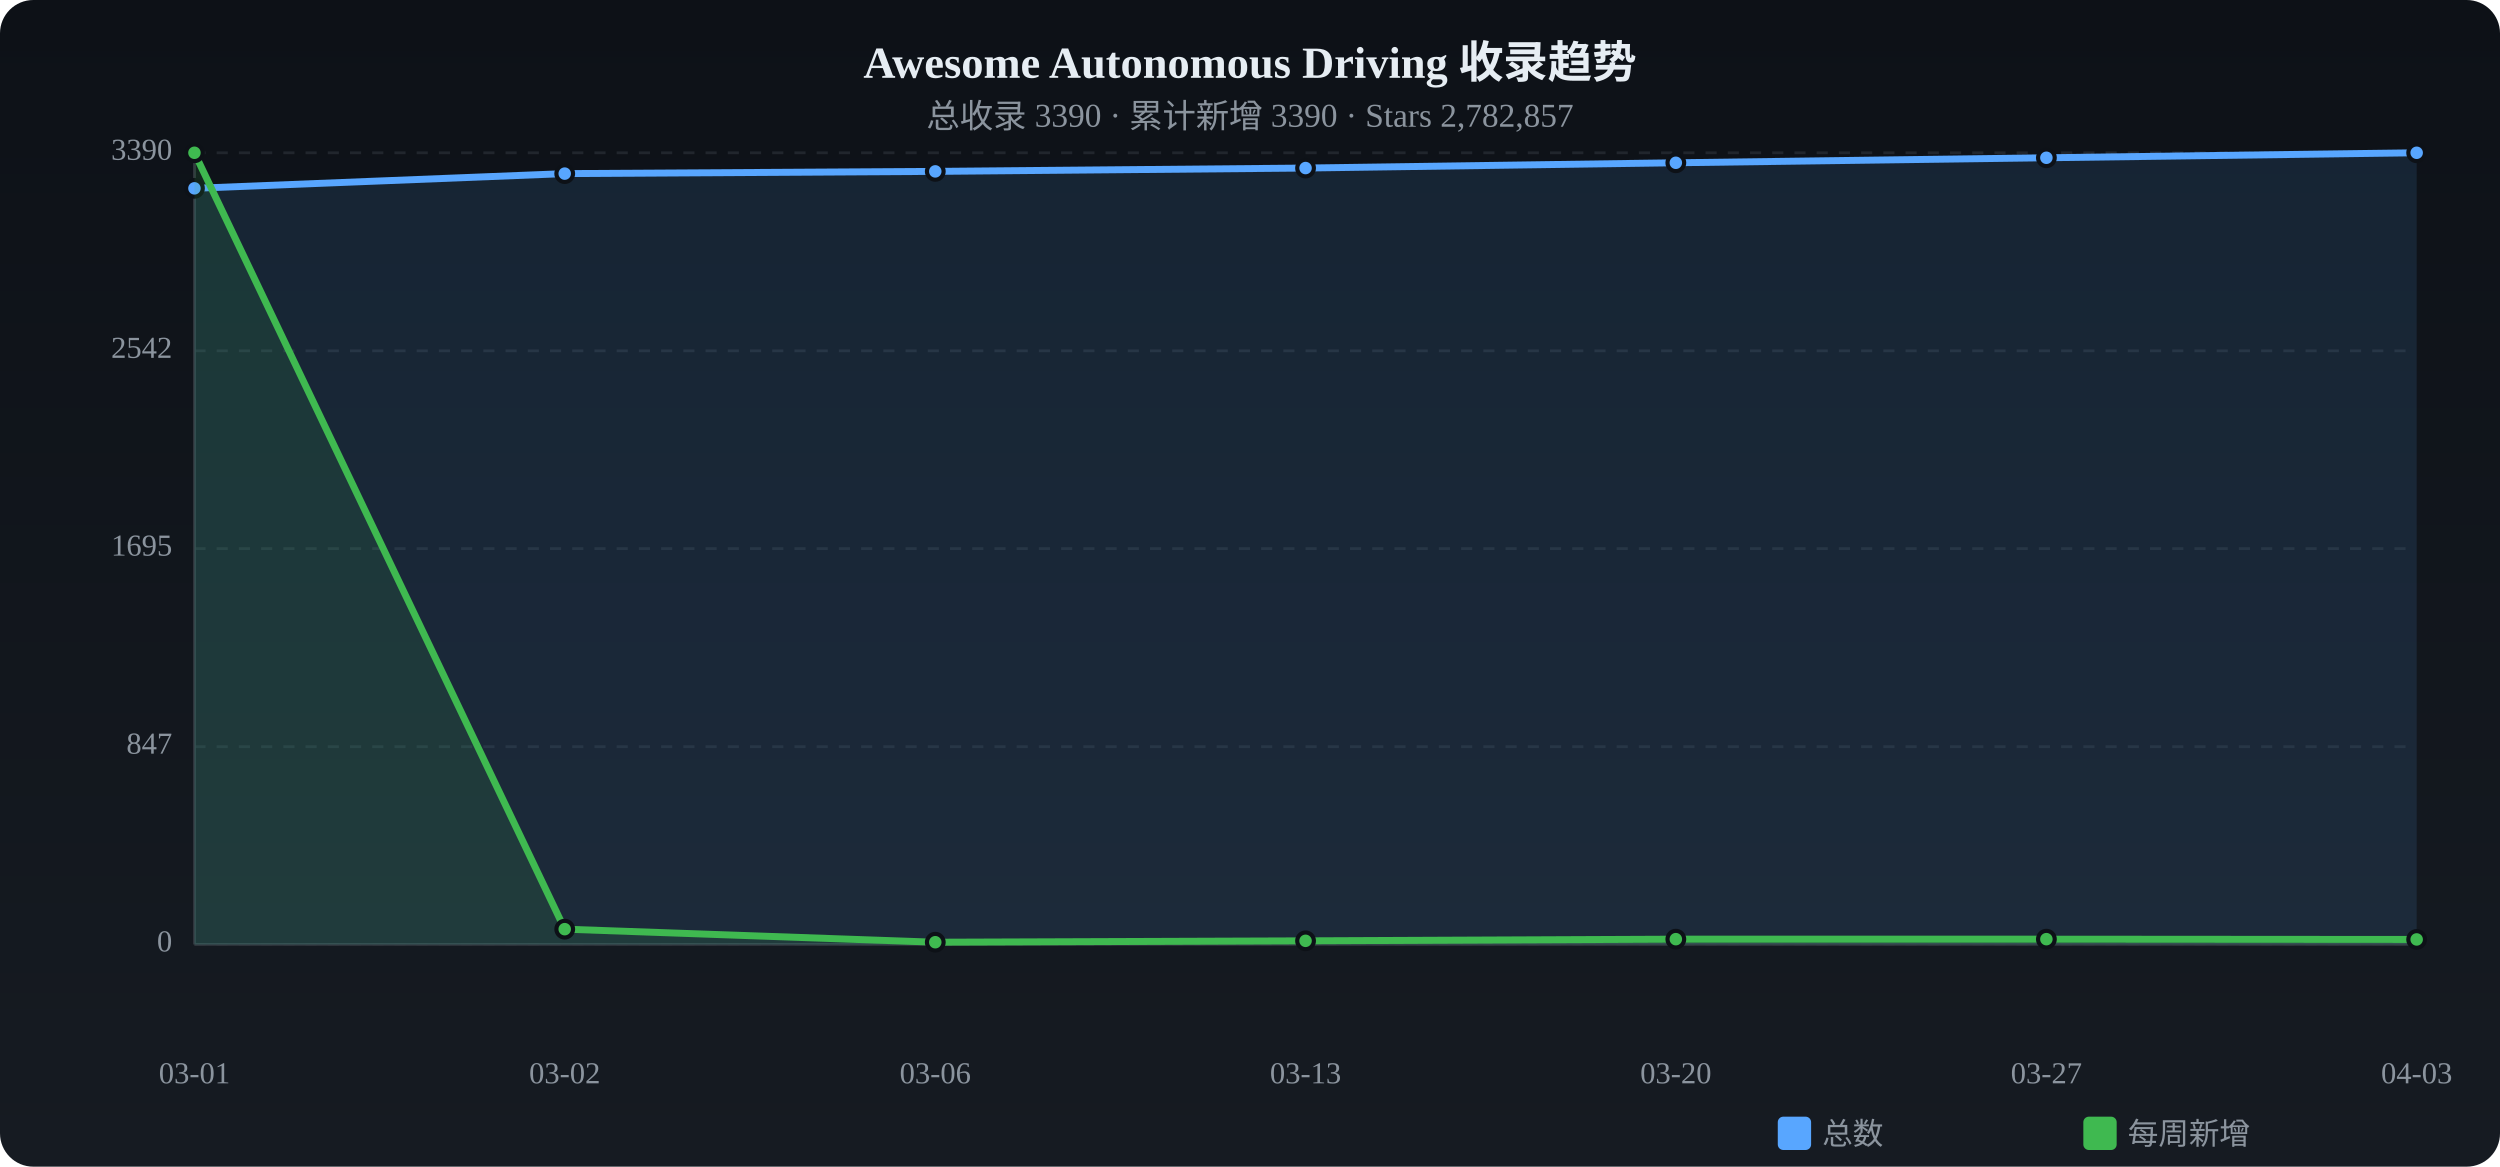
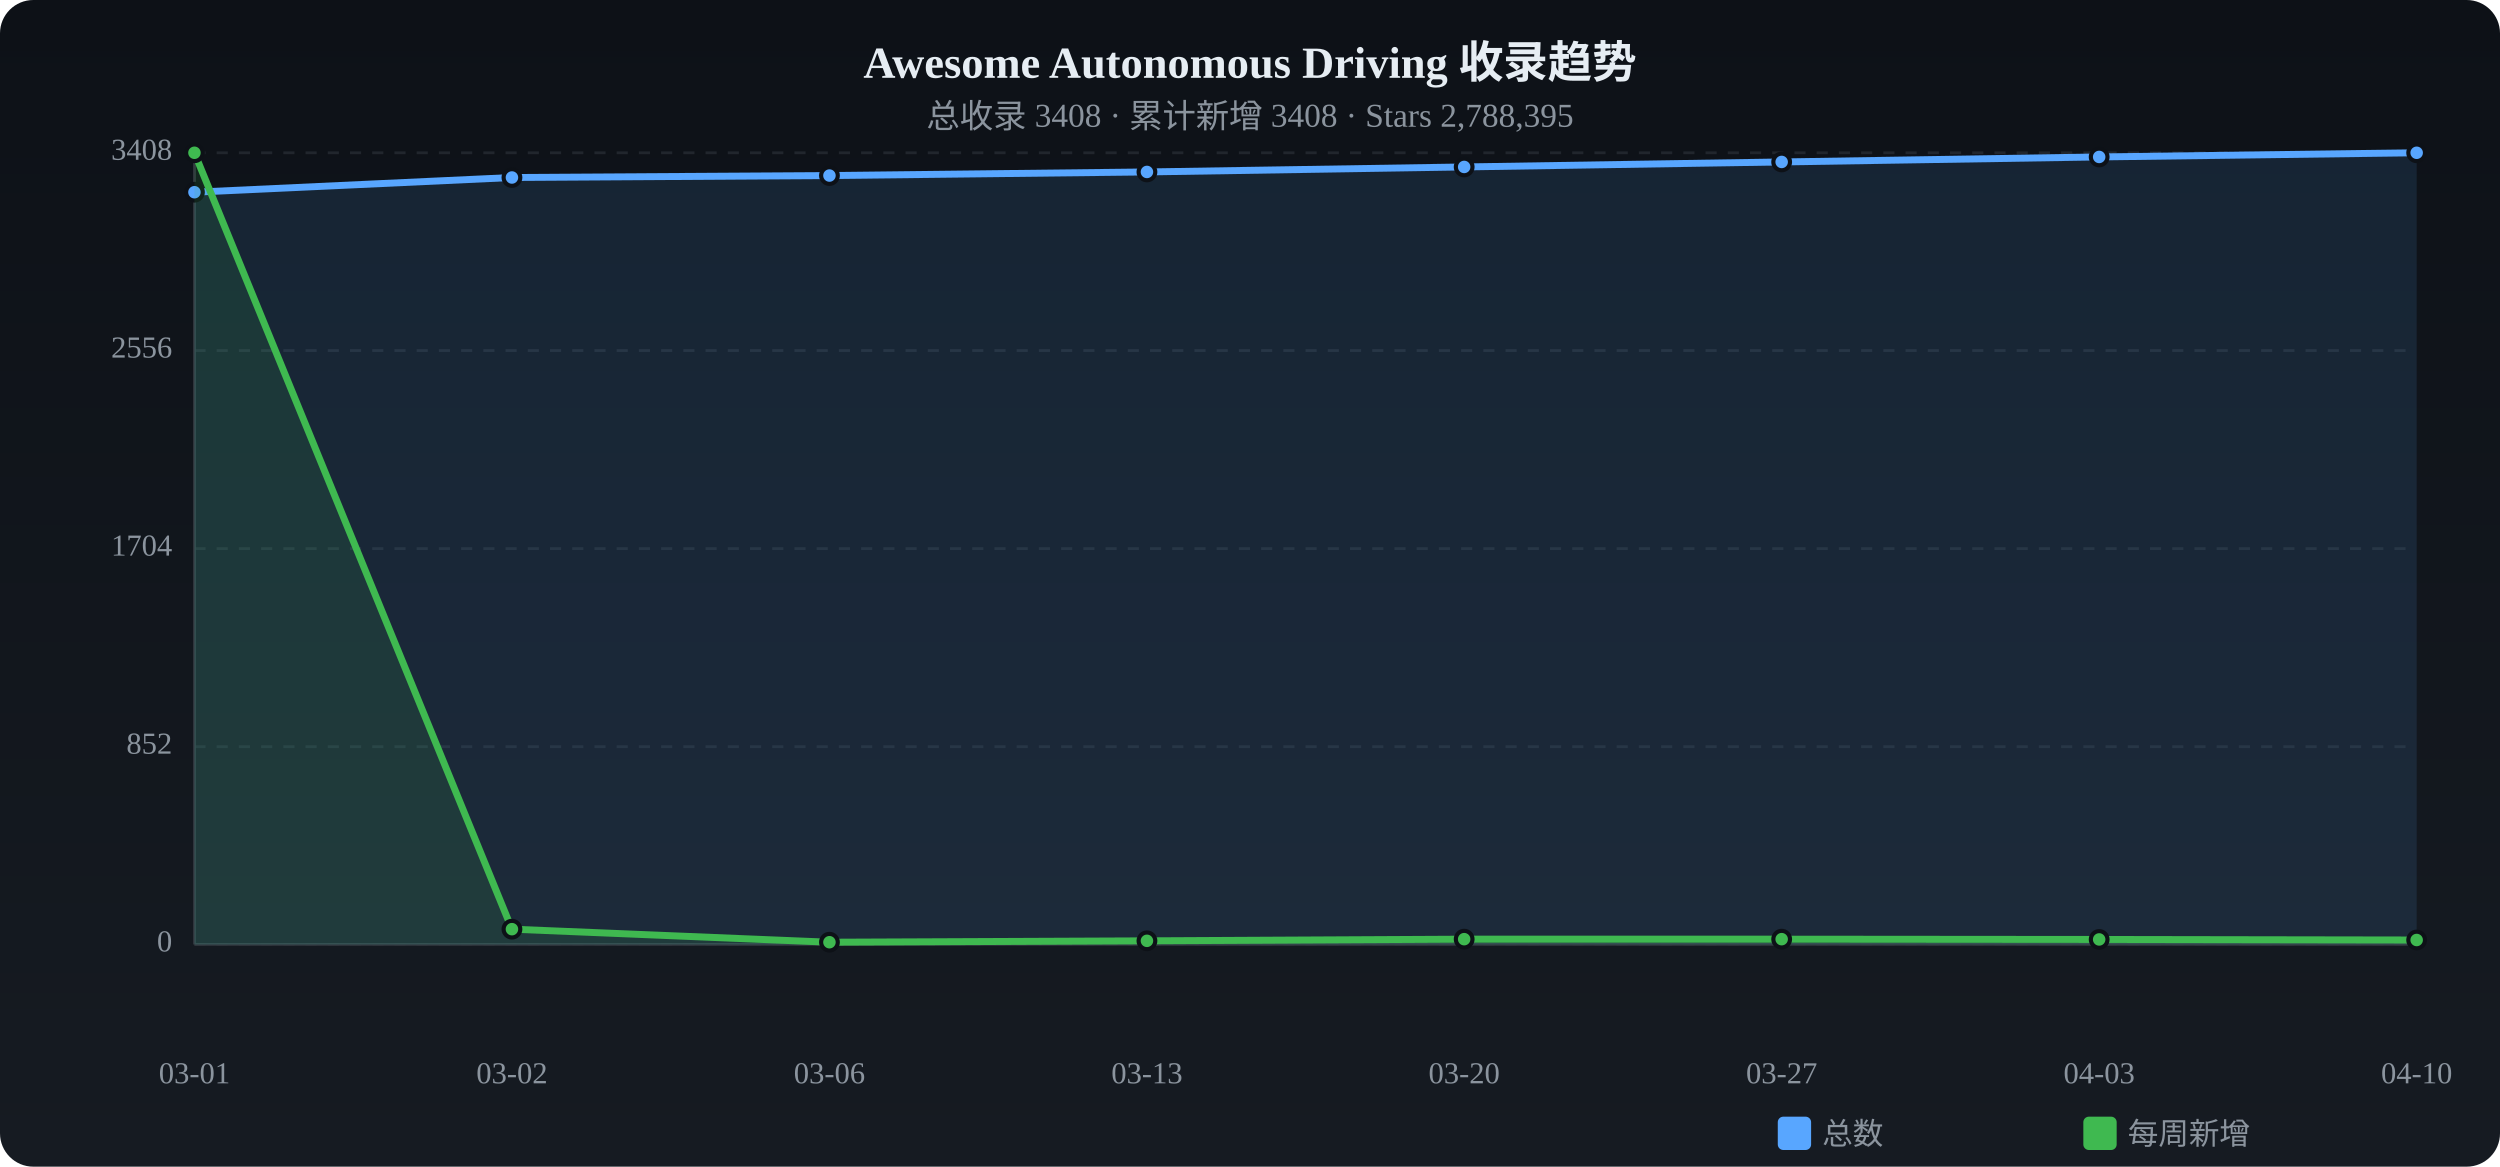
<svg xmlns="http://www.w3.org/2000/svg" viewBox="0 0 900 420" width="900" height="420">
  <defs>
    <linearGradient id="tbg" x1="0%" y1="0%" x2="0%" y2="100%">
      <stop offset="0%" stop-color="#0d1117" />
      <stop offset="100%" stop-color="#161b22" />
    </linearGradient>
  </defs>
  <rect width="900" height="420" rx="12" fill="url(#tbg)" />
  <text x="450.0" y="28" text-anchor="middle" fill="#e6edf3" font-size="16" font-weight="bold">Awesome Autonomous Driving 收录趋势</text>
-   <text x="450.0" y="46" text-anchor="middle" fill="#8b949e" font-size="12">总收录 3390 · 累计新增 3390 · Stars 2,782,857</text>
+   <text x="450.0" y="46" text-anchor="middle" fill="#8b949e" font-size="12">总收录 3408 · 累计新增 3408 · Stars 2,788,395</text>
  <text x="62" y="340.0" text-anchor="end" fill="#8b949e" font-size="11" dominant-baseline="middle">0</text>
  <line x1="70" y1="340.0" x2="870" y2="340.0" stroke="#21262d" stroke-dasharray="4 4" />
-   <text x="62" y="268.8" text-anchor="end" fill="#8b949e" font-size="11" dominant-baseline="middle">847</text>
+   <text x="62" y="268.8" text-anchor="end" fill="#8b949e" font-size="11" dominant-baseline="middle">852</text>
  <line x1="70" y1="268.8" x2="870" y2="268.8" stroke="#21262d" stroke-dasharray="4 4" />
-   <text x="62" y="197.5" text-anchor="end" fill="#8b949e" font-size="11" dominant-baseline="middle">1695</text>
+   <text x="62" y="197.5" text-anchor="end" fill="#8b949e" font-size="11" dominant-baseline="middle">1704</text>
  <line x1="70" y1="197.5" x2="870" y2="197.5" stroke="#21262d" stroke-dasharray="4 4" />
-   <text x="62" y="126.3" text-anchor="end" fill="#8b949e" font-size="11" dominant-baseline="middle">2542</text>
-   <line x1="70" y1="126.3" x2="870" y2="126.3" stroke="#21262d" stroke-dasharray="4 4" />
-   <text x="62" y="55.0" text-anchor="end" fill="#8b949e" font-size="11" dominant-baseline="middle">3390</text>
+   <text x="62" y="126.2" text-anchor="end" fill="#8b949e" font-size="11" dominant-baseline="middle">2556</text>
+   <line x1="70" y1="126.2" x2="870" y2="126.2" stroke="#21262d" stroke-dasharray="4 4" />
+   <text x="62" y="55.0" text-anchor="end" fill="#8b949e" font-size="11" dominant-baseline="middle">3408</text>
  <line x1="70" y1="55.0" x2="870" y2="55.0" stroke="#21262d" stroke-dasharray="4 4" />
  <line x1="70" y1="55" x2="70" y2="340" stroke="#30363d" />
  <line x1="70" y1="340" x2="870" y2="340" stroke="#30363d" />
-   <path d="M70.0,67.8 L203.3,62.5 L336.7,61.7 L470.0,60.5 L603.3,58.6 L736.7,56.8 L870.0,55.0 L870.0,340 L70.0,340 Z" fill="#58a6ff" opacity="0.12" />
-   <polyline points="70.0,67.8 203.3,62.5 336.7,61.7 470.0,60.5 603.3,58.6 736.7,56.8 870.0,55.0" fill="none" stroke="#58a6ff" stroke-width="2.5" stroke-linecap="round" stroke-linejoin="round" />
-   <circle cx="70.0" cy="67.8" r="3" fill="#58a6ff" stroke="#0d1117" stroke-width="1.5" />
-   <circle cx="203.3" cy="62.5" r="3" fill="#58a6ff" stroke="#0d1117" stroke-width="1.5" />
-   <circle cx="336.7" cy="61.7" r="3" fill="#58a6ff" stroke="#0d1117" stroke-width="1.5" />
-   <circle cx="470.0" cy="60.5" r="3" fill="#58a6ff" stroke="#0d1117" stroke-width="1.5" />
-   <circle cx="603.3" cy="58.6" r="3" fill="#58a6ff" stroke="#0d1117" stroke-width="1.5" />
-   <circle cx="736.7" cy="56.8" r="3" fill="#58a6ff" stroke="#0d1117" stroke-width="1.5" />
+   <path d="M70.0,69.2 L184.3,63.9 L298.6,63.2 L412.9,61.9 L527.1,60.1 L641.4,58.3 L755.7,56.5 L870.0,55.0 L870.0,340 L70.0,340 Z" fill="#58a6ff" opacity="0.12" />
+   <polyline points="70.0,69.2 184.3,63.9 298.6,63.2 412.9,61.9 527.1,60.1 641.4,58.3 755.7,56.5 870.0,55.0" fill="none" stroke="#58a6ff" stroke-width="2.5" stroke-linecap="round" stroke-linejoin="round" />
+   <circle cx="70.0" cy="69.2" r="3" fill="#58a6ff" stroke="#0d1117" stroke-width="1.5" />
+   <circle cx="184.3" cy="63.9" r="3" fill="#58a6ff" stroke="#0d1117" stroke-width="1.5" />
+   <circle cx="298.6" cy="63.2" r="3" fill="#58a6ff" stroke="#0d1117" stroke-width="1.5" />
+   <circle cx="412.9" cy="61.9" r="3" fill="#58a6ff" stroke="#0d1117" stroke-width="1.5" />
+   <circle cx="527.1" cy="60.1" r="3" fill="#58a6ff" stroke="#0d1117" stroke-width="1.5" />
+   <circle cx="641.4" cy="58.3" r="3" fill="#58a6ff" stroke="#0d1117" stroke-width="1.5" />
+   <circle cx="755.7" cy="56.5" r="3" fill="#58a6ff" stroke="#0d1117" stroke-width="1.5" />
  <circle cx="870.0" cy="55.0" r="3" fill="#58a6ff" stroke="#0d1117" stroke-width="1.5" />
-   <path d="M70.0,55.0 L203.3,334.5 L336.7,339.2 L470.0,338.7 L603.3,338.1 L736.7,338.1 L870.0,338.2 L870.0,340 L70.0,340 Z" fill="#3fb950" opacity="0.12" />
-   <polyline points="70.0,55.0 203.3,334.5 336.7,339.2 470.0,338.7 603.3,338.1 736.7,338.1 870.0,338.2" fill="none" stroke="#3fb950" stroke-width="2.5" stroke-linecap="round" stroke-linejoin="round" />
+   <path d="M70.0,55.0 L184.3,334.5 L298.6,339.2 L412.9,338.7 L527.1,338.1 L641.4,338.1 L755.7,338.2 L870.0,338.4 L870.0,340 L70.0,340 Z" fill="#3fb950" opacity="0.12" />
+   <polyline points="70.0,55.0 184.3,334.5 298.6,339.2 412.9,338.7 527.1,338.1 641.4,338.1 755.7,338.2 870.0,338.4" fill="none" stroke="#3fb950" stroke-width="2.5" stroke-linecap="round" stroke-linejoin="round" />
  <circle cx="70.0" cy="55.0" r="3" fill="#3fb950" stroke="#0d1117" stroke-width="1.5" />
-   <circle cx="203.3" cy="334.5" r="3" fill="#3fb950" stroke="#0d1117" stroke-width="1.5" />
-   <circle cx="336.7" cy="339.2" r="3" fill="#3fb950" stroke="#0d1117" stroke-width="1.5" />
-   <circle cx="470.0" cy="338.7" r="3" fill="#3fb950" stroke="#0d1117" stroke-width="1.5" />
-   <circle cx="603.3" cy="338.1" r="3" fill="#3fb950" stroke="#0d1117" stroke-width="1.5" />
-   <circle cx="736.7" cy="338.1" r="3" fill="#3fb950" stroke="#0d1117" stroke-width="1.5" />
-   <circle cx="870.0" cy="338.2" r="3" fill="#3fb950" stroke="#0d1117" stroke-width="1.5" />
+   <circle cx="184.3" cy="334.5" r="3" fill="#3fb950" stroke="#0d1117" stroke-width="1.5" />
+   <circle cx="298.6" cy="339.2" r="3" fill="#3fb950" stroke="#0d1117" stroke-width="1.5" />
+   <circle cx="412.9" cy="338.7" r="3" fill="#3fb950" stroke="#0d1117" stroke-width="1.5" />
+   <circle cx="527.1" cy="338.1" r="3" fill="#3fb950" stroke="#0d1117" stroke-width="1.5" />
+   <circle cx="641.4" cy="338.1" r="3" fill="#3fb950" stroke="#0d1117" stroke-width="1.5" />
+   <circle cx="755.7" cy="338.2" r="3" fill="#3fb950" stroke="#0d1117" stroke-width="1.5" />
+   <circle cx="870.0" cy="338.4" r="3" fill="#3fb950" stroke="#0d1117" stroke-width="1.5" />
  <text x="70.0" y="390" text-anchor="middle" fill="#8b949e" font-size="11">03-01</text>
-   <text x="203.3" y="390" text-anchor="middle" fill="#8b949e" font-size="11">03-02</text>
-   <text x="336.7" y="390" text-anchor="middle" fill="#8b949e" font-size="11">03-06</text>
-   <text x="470.0" y="390" text-anchor="middle" fill="#8b949e" font-size="11">03-13</text>
-   <text x="603.3" y="390" text-anchor="middle" fill="#8b949e" font-size="11">03-20</text>
-   <text x="736.7" y="390" text-anchor="middle" fill="#8b949e" font-size="11">03-27</text>
-   <text x="870.0" y="390" text-anchor="middle" fill="#8b949e" font-size="11">04-03</text>
+   <text x="184.3" y="390" text-anchor="middle" fill="#8b949e" font-size="11">03-02</text>
+   <text x="298.6" y="390" text-anchor="middle" fill="#8b949e" font-size="11">03-06</text>
+   <text x="412.9" y="390" text-anchor="middle" fill="#8b949e" font-size="11">03-13</text>
+   <text x="527.1" y="390" text-anchor="middle" fill="#8b949e" font-size="11">03-20</text>
+   <text x="641.4" y="390" text-anchor="middle" fill="#8b949e" font-size="11">03-27</text>
+   <text x="755.7" y="390" text-anchor="middle" fill="#8b949e" font-size="11">04-03</text>
+   <text x="870.0" y="390" text-anchor="middle" fill="#8b949e" font-size="11">04-10</text>
  <rect x="640" y="402" width="12" height="12" rx="2" fill="#58a6ff" />
  <text x="656" y="412" fill="#8b949e" font-size="11">总数</text>
  <rect x="750" y="402" width="12" height="12" rx="2" fill="#3fb950" />
  <text x="766" y="412" fill="#8b949e" font-size="11">每周新增</text>
</svg>
